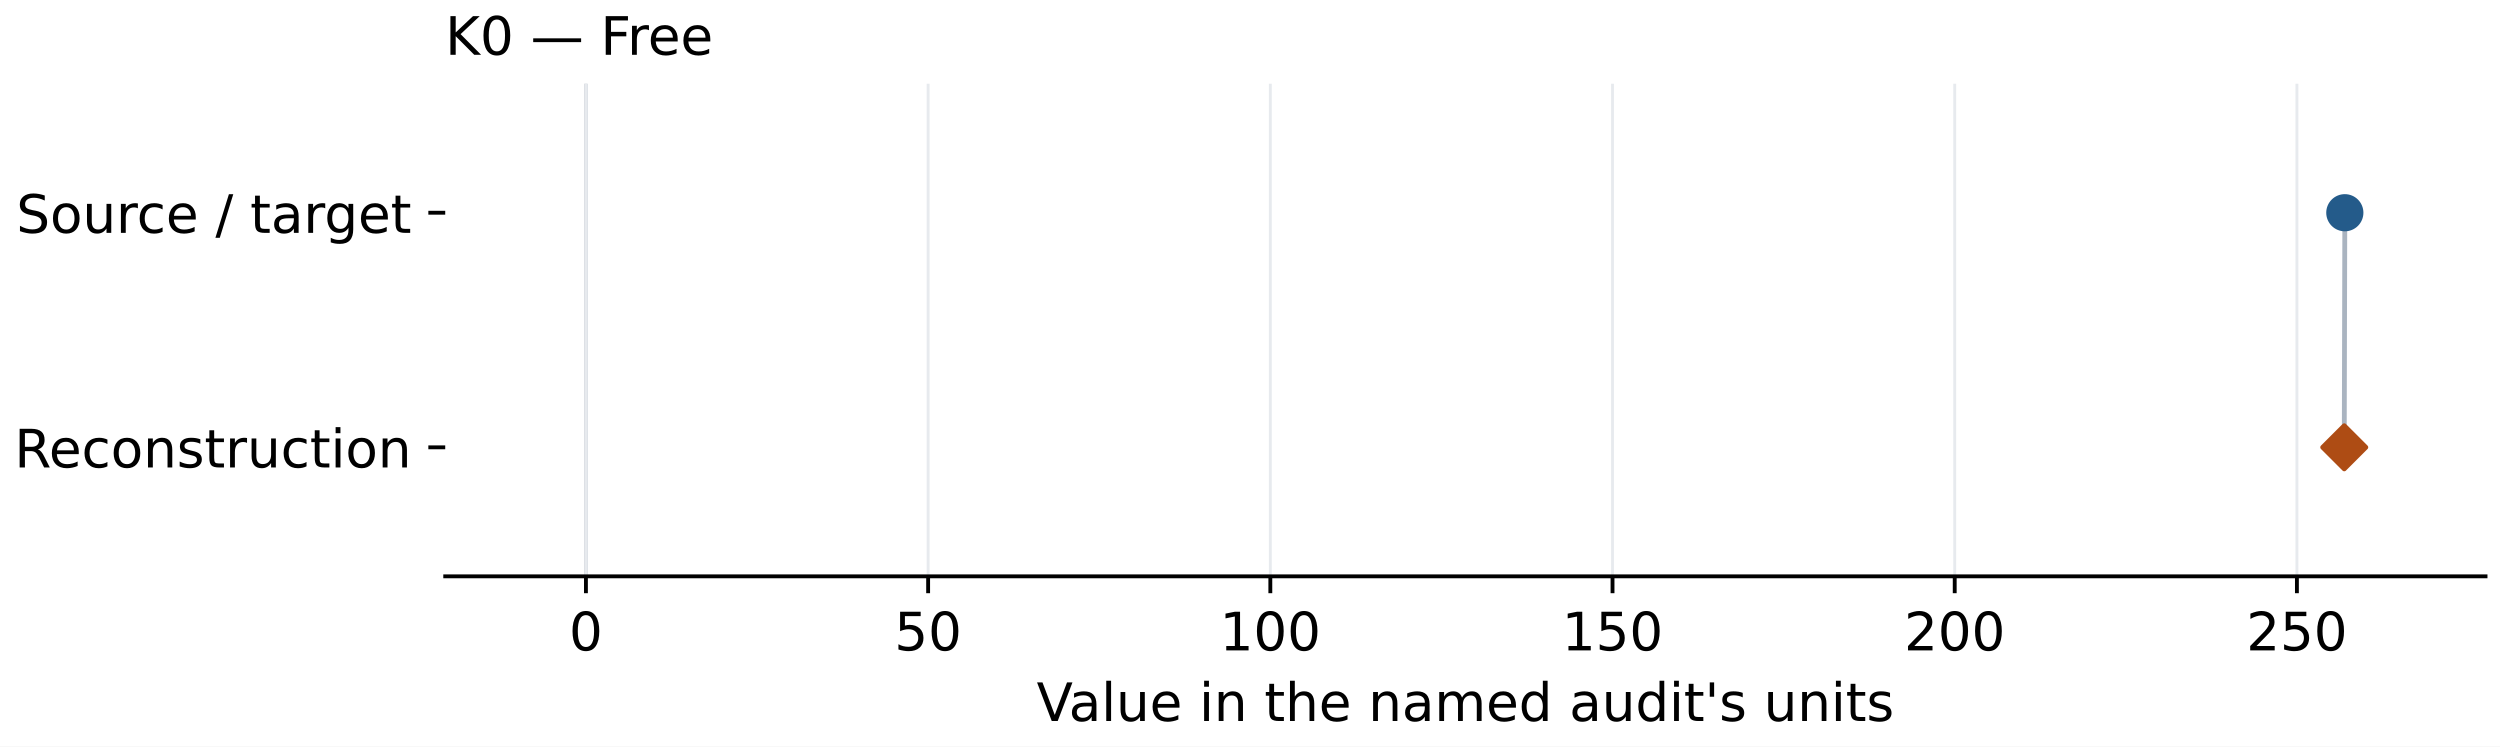
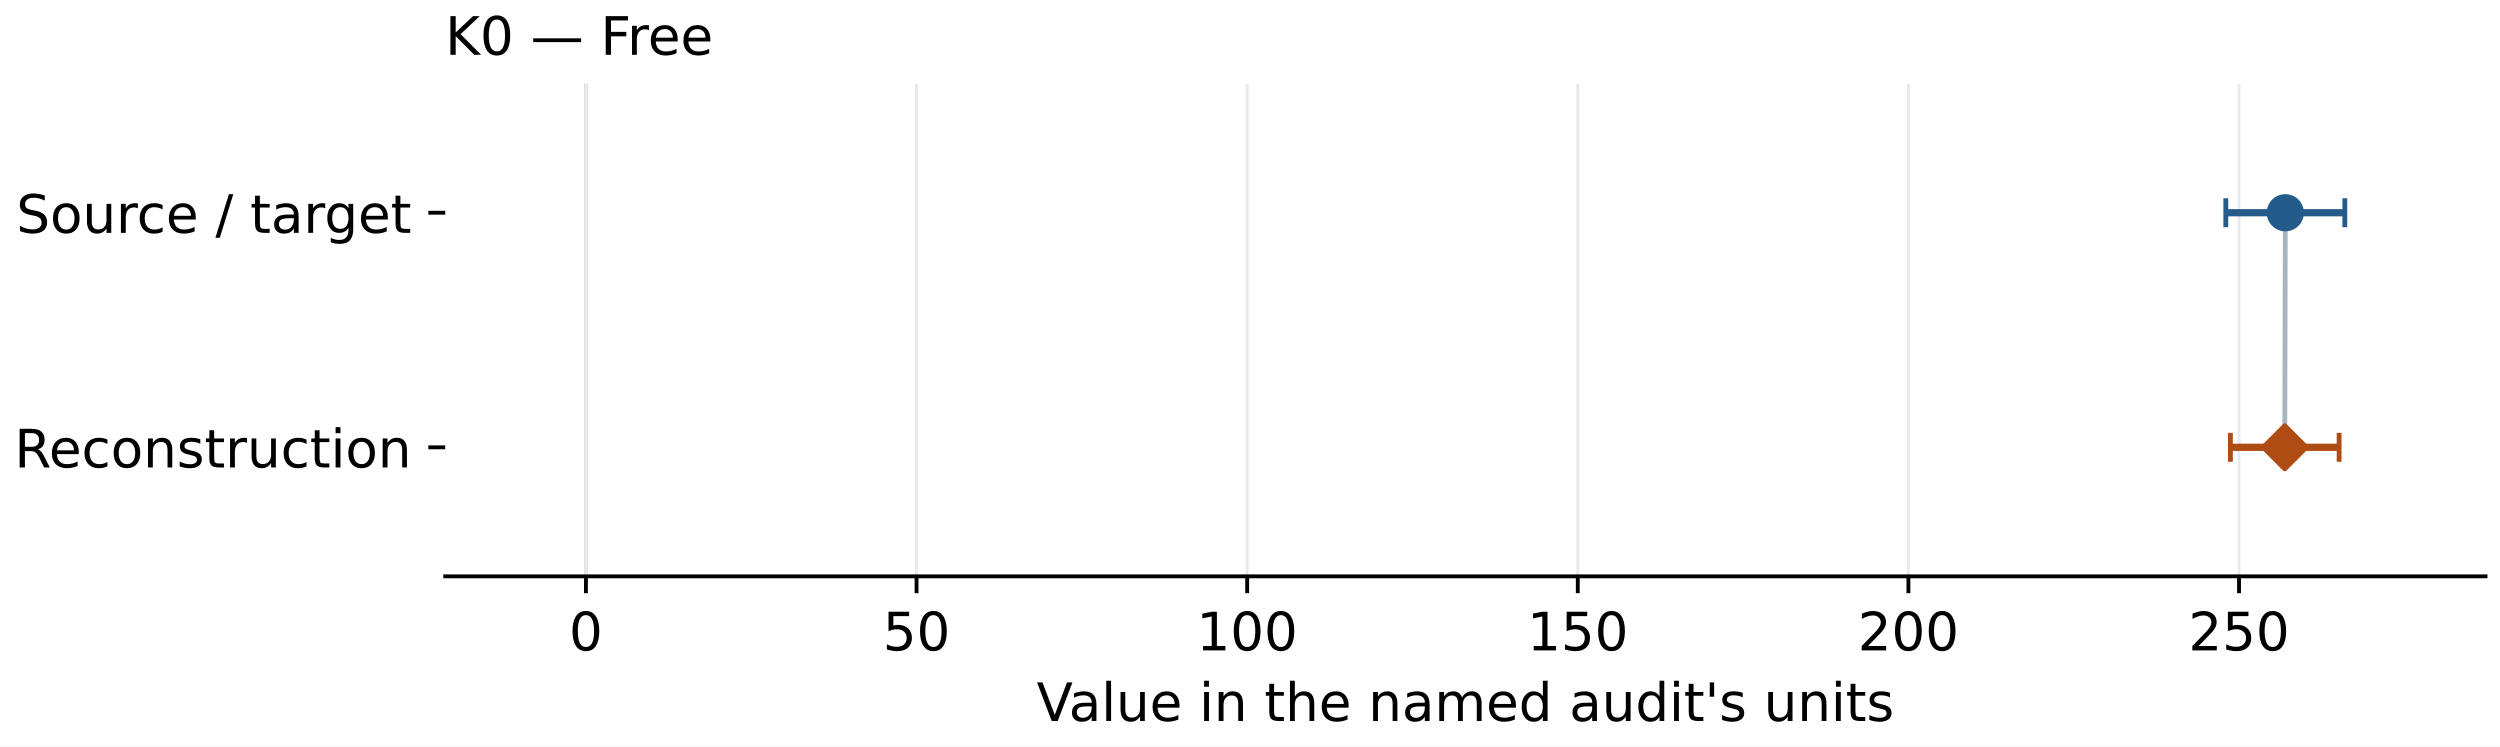
<svg xmlns="http://www.w3.org/2000/svg" xmlns:xlink="http://www.w3.org/1999/xlink" width="518.4pt" height="154.8pt" viewBox="0 0 518.4 154.8" version="1.1">
  <defs>
    <style type="text/css">*{stroke-linejoin: round; stroke-linecap: butt}</style>
  </defs>
  <g id="figure_1">
    <g id="patch_1">
      <path d="M 0 154.8 L 518.4 154.8 L 518.4 0 L 0 0 z " style="fill: #ffffff" />
    </g>
    <g id="axes_1">
      <g id="patch_2">
        <path d="M 92.321 119.508 L 515.4 119.508 L 515.4 17.359 L 92.321 17.359 z " style="fill: #ffffff" />
      </g>
      <g id="line2d_1">
        <path d="M 121.499 119.508 L 121.499 17.359 " clip-path="url(#pb51581ed3c)" style="fill: none; stroke: #c3cad2; stroke-width: 0.7; stroke-linecap: square" />
      </g>
      <g id="line2d_2">
-         <path d="M 486.222 44.112 L 486.104 92.754 " clip-path="url(#pb51581ed3c)" style="fill: none; stroke: #aab4c0; stroke-linecap: square" />
+         <path d="M 473.882 44.112 L 473.768 92.754 " clip-path="url(#pb51581ed3c)" style="fill: none; stroke: #aab4c0; stroke-linecap: square" />
      </g>
      <g id="matplotlib.axis_1">
        <g id="xtick_1">
          <g id="line2d_3">
            <path d="M 121.499 119.508 L 121.499 17.359 " clip-path="url(#pb51581ed3c)" style="fill: none; stroke: #e7eaee; stroke-width: 0.6; stroke-linecap: square" />
          </g>
          <g id="line2d_4">
            <defs>
              <path id="mb45e14ee2d" d="M 0 0 L 0 3.5 " style="stroke: #000000; stroke-width: 0.8" />
            </defs>
            <g>
              <use xlink:href="#mb45e14ee2d" x="121.499" y="119.508" style="stroke: #000000; stroke-width: 0.8" />
            </g>
          </g>
          <g id="text_1">
            <text style="font: 11px 'DejaVu Sans', Arial, sans-serif; text-anchor: middle" x="121.499" y="134.866" transform="rotate(-0 121.4993 134.8662)">0</text>
          </g>
        </g>
        <g id="xtick_2">
          <g id="line2d_5">
-             <path d="M 192.457 119.508 L 192.457 17.359 " clip-path="url(#pb51581ed3c)" style="fill: none; stroke: #e7eaee; stroke-width: 0.6; stroke-linecap: square" />
+             <path d="M 190.056 119.508 L 190.056 17.359 " clip-path="url(#pb51581ed3c)" style="fill: none; stroke: #e7eaee; stroke-width: 0.6; stroke-linecap: square" />
          </g>
          <g id="line2d_6">
            <g>
-               <use xlink:href="#mb45e14ee2d" x="192.457" y="119.508" style="stroke: #000000; stroke-width: 0.8" />
+               <use xlink:href="#mb45e14ee2d" x="190.056" y="119.508" style="stroke: #000000; stroke-width: 0.8" />
            </g>
          </g>
          <g id="text_2">
-             <text style="font: 11px 'DejaVu Sans', Arial, sans-serif; text-anchor: middle" x="192.457" y="134.866" transform="rotate(-0 192.457 134.8662)">50</text>
+             <text style="font: 11px 'DejaVu Sans', Arial, sans-serif; text-anchor: middle" x="190.056" y="134.866" transform="rotate(-0 190.0562 134.8662)">50</text>
          </g>
        </g>
        <g id="xtick_3">
          <g id="line2d_7">
-             <path d="M 263.415 119.508 L 263.415 17.359 " clip-path="url(#pb51581ed3c)" style="fill: none; stroke: #e7eaee; stroke-width: 0.6; stroke-linecap: square" />
+             <path d="M 258.613 119.508 L 258.613 17.359 " clip-path="url(#pb51581ed3c)" style="fill: none; stroke: #e7eaee; stroke-width: 0.6; stroke-linecap: square" />
          </g>
          <g id="line2d_8">
            <g>
-               <use xlink:href="#mb45e14ee2d" x="263.415" y="119.508" style="stroke: #000000; stroke-width: 0.8" />
+               <use xlink:href="#mb45e14ee2d" x="258.613" y="119.508" style="stroke: #000000; stroke-width: 0.8" />
            </g>
          </g>
          <g id="text_3">
-             <text style="font: 11px 'DejaVu Sans', Arial, sans-serif; text-anchor: middle" x="263.415" y="134.866" transform="rotate(-0 263.4147 134.8662)">100</text>
+             <text style="font: 11px 'DejaVu Sans', Arial, sans-serif; text-anchor: middle" x="258.613" y="134.866" transform="rotate(-0 258.6131 134.8662)">100</text>
          </g>
        </g>
        <g id="xtick_4">
          <g id="line2d_9">
-             <path d="M 334.372 119.508 L 334.372 17.359 " clip-path="url(#pb51581ed3c)" style="fill: none; stroke: #e7eaee; stroke-width: 0.6; stroke-linecap: square" />
+             <path d="M 327.17 119.508 L 327.17 17.359 " clip-path="url(#pb51581ed3c)" style="fill: none; stroke: #e7eaee; stroke-width: 0.6; stroke-linecap: square" />
          </g>
          <g id="line2d_10">
            <g>
-               <use xlink:href="#mb45e14ee2d" x="334.372" y="119.508" style="stroke: #000000; stroke-width: 0.8" />
+               <use xlink:href="#mb45e14ee2d" x="327.17" y="119.508" style="stroke: #000000; stroke-width: 0.8" />
            </g>
          </g>
          <g id="text_4">
-             <text style="font: 11px 'DejaVu Sans', Arial, sans-serif; text-anchor: middle" x="334.372" y="134.866" transform="rotate(-0 334.3724 134.8662)">150</text>
+             <text style="font: 11px 'DejaVu Sans', Arial, sans-serif; text-anchor: middle" x="327.17" y="134.866" transform="rotate(-0 327.17 134.8662)">150</text>
          </g>
        </g>
        <g id="xtick_5">
          <g id="line2d_11">
-             <path d="M 405.33 119.508 L 405.33 17.359 " clip-path="url(#pb51581ed3c)" style="fill: none; stroke: #e7eaee; stroke-width: 0.6; stroke-linecap: square" />
+             <path d="M 395.727 119.508 L 395.727 17.359 " clip-path="url(#pb51581ed3c)" style="fill: none; stroke: #e7eaee; stroke-width: 0.6; stroke-linecap: square" />
          </g>
          <g id="line2d_12">
            <g>
-               <use xlink:href="#mb45e14ee2d" x="405.33" y="119.508" style="stroke: #000000; stroke-width: 0.8" />
+               <use xlink:href="#mb45e14ee2d" x="395.727" y="119.508" style="stroke: #000000; stroke-width: 0.8" />
            </g>
          </g>
          <g id="text_5">
-             <text style="font: 11px 'DejaVu Sans', Arial, sans-serif; text-anchor: middle" x="405.33" y="134.866" transform="rotate(-0 405.3302 134.8662)">200</text>
+             <text style="font: 11px 'DejaVu Sans', Arial, sans-serif; text-anchor: middle" x="395.727" y="134.866" transform="rotate(-0 395.7269 134.8662)">200</text>
          </g>
        </g>
        <g id="xtick_6">
          <g id="line2d_13">
-             <path d="M 476.288 119.508 L 476.288 17.359 " clip-path="url(#pb51581ed3c)" style="fill: none; stroke: #e7eaee; stroke-width: 0.6; stroke-linecap: square" />
+             <path d="M 464.284 119.508 L 464.284 17.359 " clip-path="url(#pb51581ed3c)" style="fill: none; stroke: #e7eaee; stroke-width: 0.6; stroke-linecap: square" />
          </g>
          <g id="line2d_14">
            <g>
-               <use xlink:href="#mb45e14ee2d" x="476.288" y="119.508" style="stroke: #000000; stroke-width: 0.8" />
+               <use xlink:href="#mb45e14ee2d" x="464.284" y="119.508" style="stroke: #000000; stroke-width: 0.8" />
            </g>
          </g>
          <g id="text_6">
-             <text style="font: 11px 'DejaVu Sans', Arial, sans-serif; text-anchor: middle" x="476.288" y="134.866" transform="rotate(-0 476.2879 134.8662)">250</text>
+             <text style="font: 11px 'DejaVu Sans', Arial, sans-serif; text-anchor: middle" x="464.284" y="134.866" transform="rotate(-0 464.2837 134.8662)">250</text>
          </g>
        </g>
        <g id="text_7">
          <text style="font: 11px 'DejaVu Sans', Arial, sans-serif; text-anchor: middle" x="303.861" y="149.512" transform="rotate(-0 303.8606 149.5121)">Value in the named audit's units</text>
        </g>
      </g>
      <g id="matplotlib.axis_2">
        <g id="ytick_1">
          <g id="line2d_15">
            <defs>
              <path id="m7f30f8d901" d="M 0 0 L -3.5 0 " style="stroke: #000000; stroke-width: 0.8" />
            </defs>
            <g>
              <use xlink:href="#m7f30f8d901" x="92.321" y="92.754" style="stroke: #000000; stroke-width: 0.8" />
            </g>
          </g>
          <g id="text_8">
            <text style="font: 11px 'DejaVu Sans', Arial, sans-serif; text-anchor: end" x="85.321" y="96.934" transform="rotate(-0 85.32149 96.93362)">Reconstruction</text>
          </g>
        </g>
        <g id="ytick_2">
          <g id="line2d_16">
            <g>
              <use xlink:href="#m7f30f8d901" x="92.321" y="44.112" style="stroke: #000000; stroke-width: 0.8" />
            </g>
          </g>
          <g id="text_9">
            <text style="font: 11px 'DejaVu Sans', Arial, sans-serif; text-anchor: end" x="85.321" y="48.291" transform="rotate(-0 85.32149 48.29107)">Source / target</text>
          </g>
        </g>
      </g>
      <g id="PathCollection_1">
        <defs>
          <path id="m5b1aaaca44" d="M 0 3.354 C 0.89 3.354 1.743 3.001 2.372 2.372 C 3.001 1.743 3.354 0.89 3.354 0 C 3.354 -0.89 3.001 -1.743 2.372 -2.372 C 1.743 -3.001 0.89 -3.354 0 -3.354 C -0.89 -3.354 -1.743 -3.001 -2.372 -2.372 C -3.001 -1.743 -3.354 -0.89 -3.354 0 C -3.354 0.89 -3.001 1.743 -2.372 2.372 C -1.743 3.001 -0.89 3.354 0 3.354 z " style="stroke: #245b8a" />
        </defs>
        <g clip-path="url(#pb51581ed3c)">
-           <use xlink:href="#m5b1aaaca44" x="486.222" y="44.112" style="fill: #245b8a; stroke: #245b8a" />
+           <use xlink:href="#m5b1aaaca44" x="473.882" y="44.112" style="fill: #245b8a; stroke: #245b8a" />
        </g>
      </g>
      <g id="PathCollection_2">
        <defs>
          <path id="m79c71298e6" d="M -0 4.472 L 4.472 0 L 0 -4.472 L -4.472 -0 z " style="stroke: #ae4c14" />
        </defs>
        <g clip-path="url(#pb51581ed3c)">
-           <use xlink:href="#m79c71298e6" x="486.104" y="92.754" style="fill: #ae4c14; stroke: #ae4c14" />
+           <use xlink:href="#m79c71298e6" x="473.768" y="92.754" style="fill: #ae4c14; stroke: #ae4c14" />
+         </g>
+       </g>
+       <g id="LineCollection_1">
+         <path d="M 461.541 44.112 L 486.222 44.112 " clip-path="url(#pb51581ed3c)" style="fill: none; stroke: #245b8a; stroke-width: 1.5" />
+       </g>
+       <g id="line2d_17">
+         <defs>
+           <path id="m002537e231" d="M 0 3 L 0 -3 " style="stroke: #245b8a" />
+         </defs>
+         <g clip-path="url(#pb51581ed3c)">
+           <use xlink:href="#m002537e231" x="461.541" y="44.112" style="fill: #245b8a; stroke: #245b8a" />
+         </g>
+       </g>
+       <g id="line2d_18">
+         <g clip-path="url(#pb51581ed3c)">
+           <use xlink:href="#m002537e231" x="486.222" y="44.112" style="fill: #245b8a; stroke: #245b8a" />
+         </g>
+       </g>
+       <g id="LineCollection_2">
+         <path d="M 462.496 92.754 L 485.039 92.754 " clip-path="url(#pb51581ed3c)" style="fill: none; stroke: #ae4c14; stroke-width: 1.5" />
+       </g>
+       <g id="line2d_19">
+         <defs>
+           <path id="m3def4cd5cd" d="M 0 3 L 0 -3 " style="stroke: #ae4c14" />
+         </defs>
+         <g clip-path="url(#pb51581ed3c)">
+           <use xlink:href="#m3def4cd5cd" x="462.496" y="92.754" style="fill: #ae4c14; stroke: #ae4c14" />
+         </g>
+       </g>
+       <g id="line2d_20">
+         <g clip-path="url(#pb51581ed3c)">
+           <use xlink:href="#m3def4cd5cd" x="485.039" y="92.754" style="fill: #ae4c14; stroke: #ae4c14" />
        </g>
      </g>
      <g id="patch_3">
        <path d="M 92.321 119.508 L 515.4 119.508 " style="fill: none; stroke: #000000; stroke-width: 0.8; stroke-linejoin: miter; stroke-linecap: square" />
      </g>
      <g id="text_10">
        <text style="font: 11px 'DejaVu Sans', Arial, sans-serif; text-anchor: start" x="92.321" y="11.359" transform="rotate(-0 92.32149 11.35852)">K0 — Free</text>
      </g>
    </g>
  </g>
  <defs>
    <clipPath id="pb51581ed3c">
      <rect x="92.321" y="17.359" width="423.078" height="102.149" />
    </clipPath>
  </defs>
</svg>
